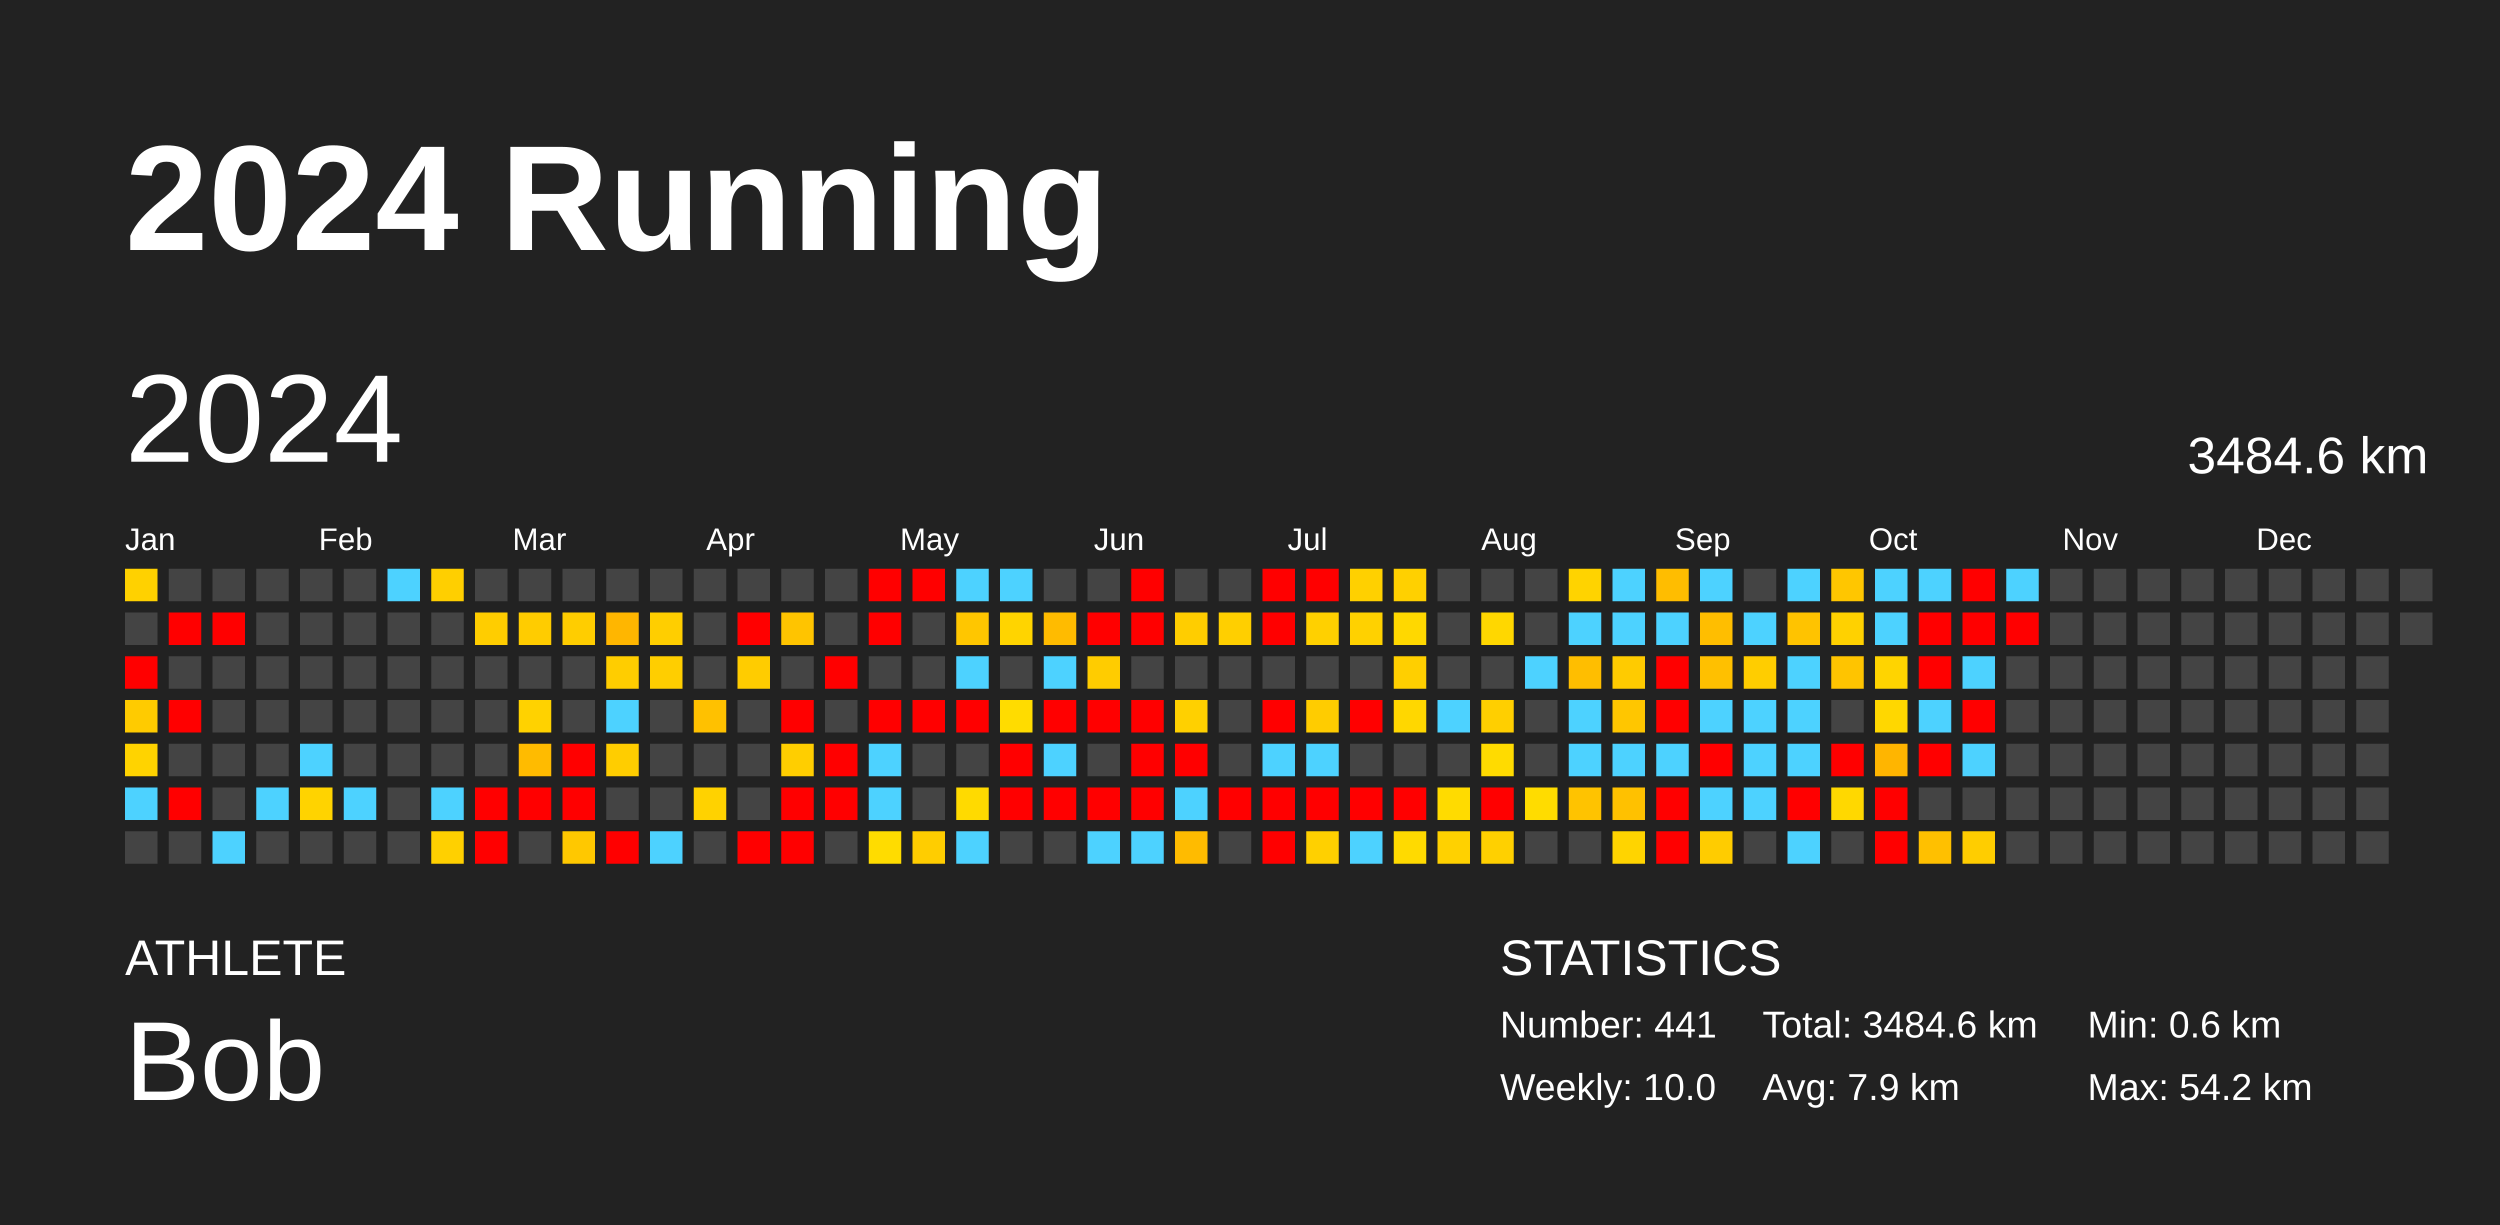
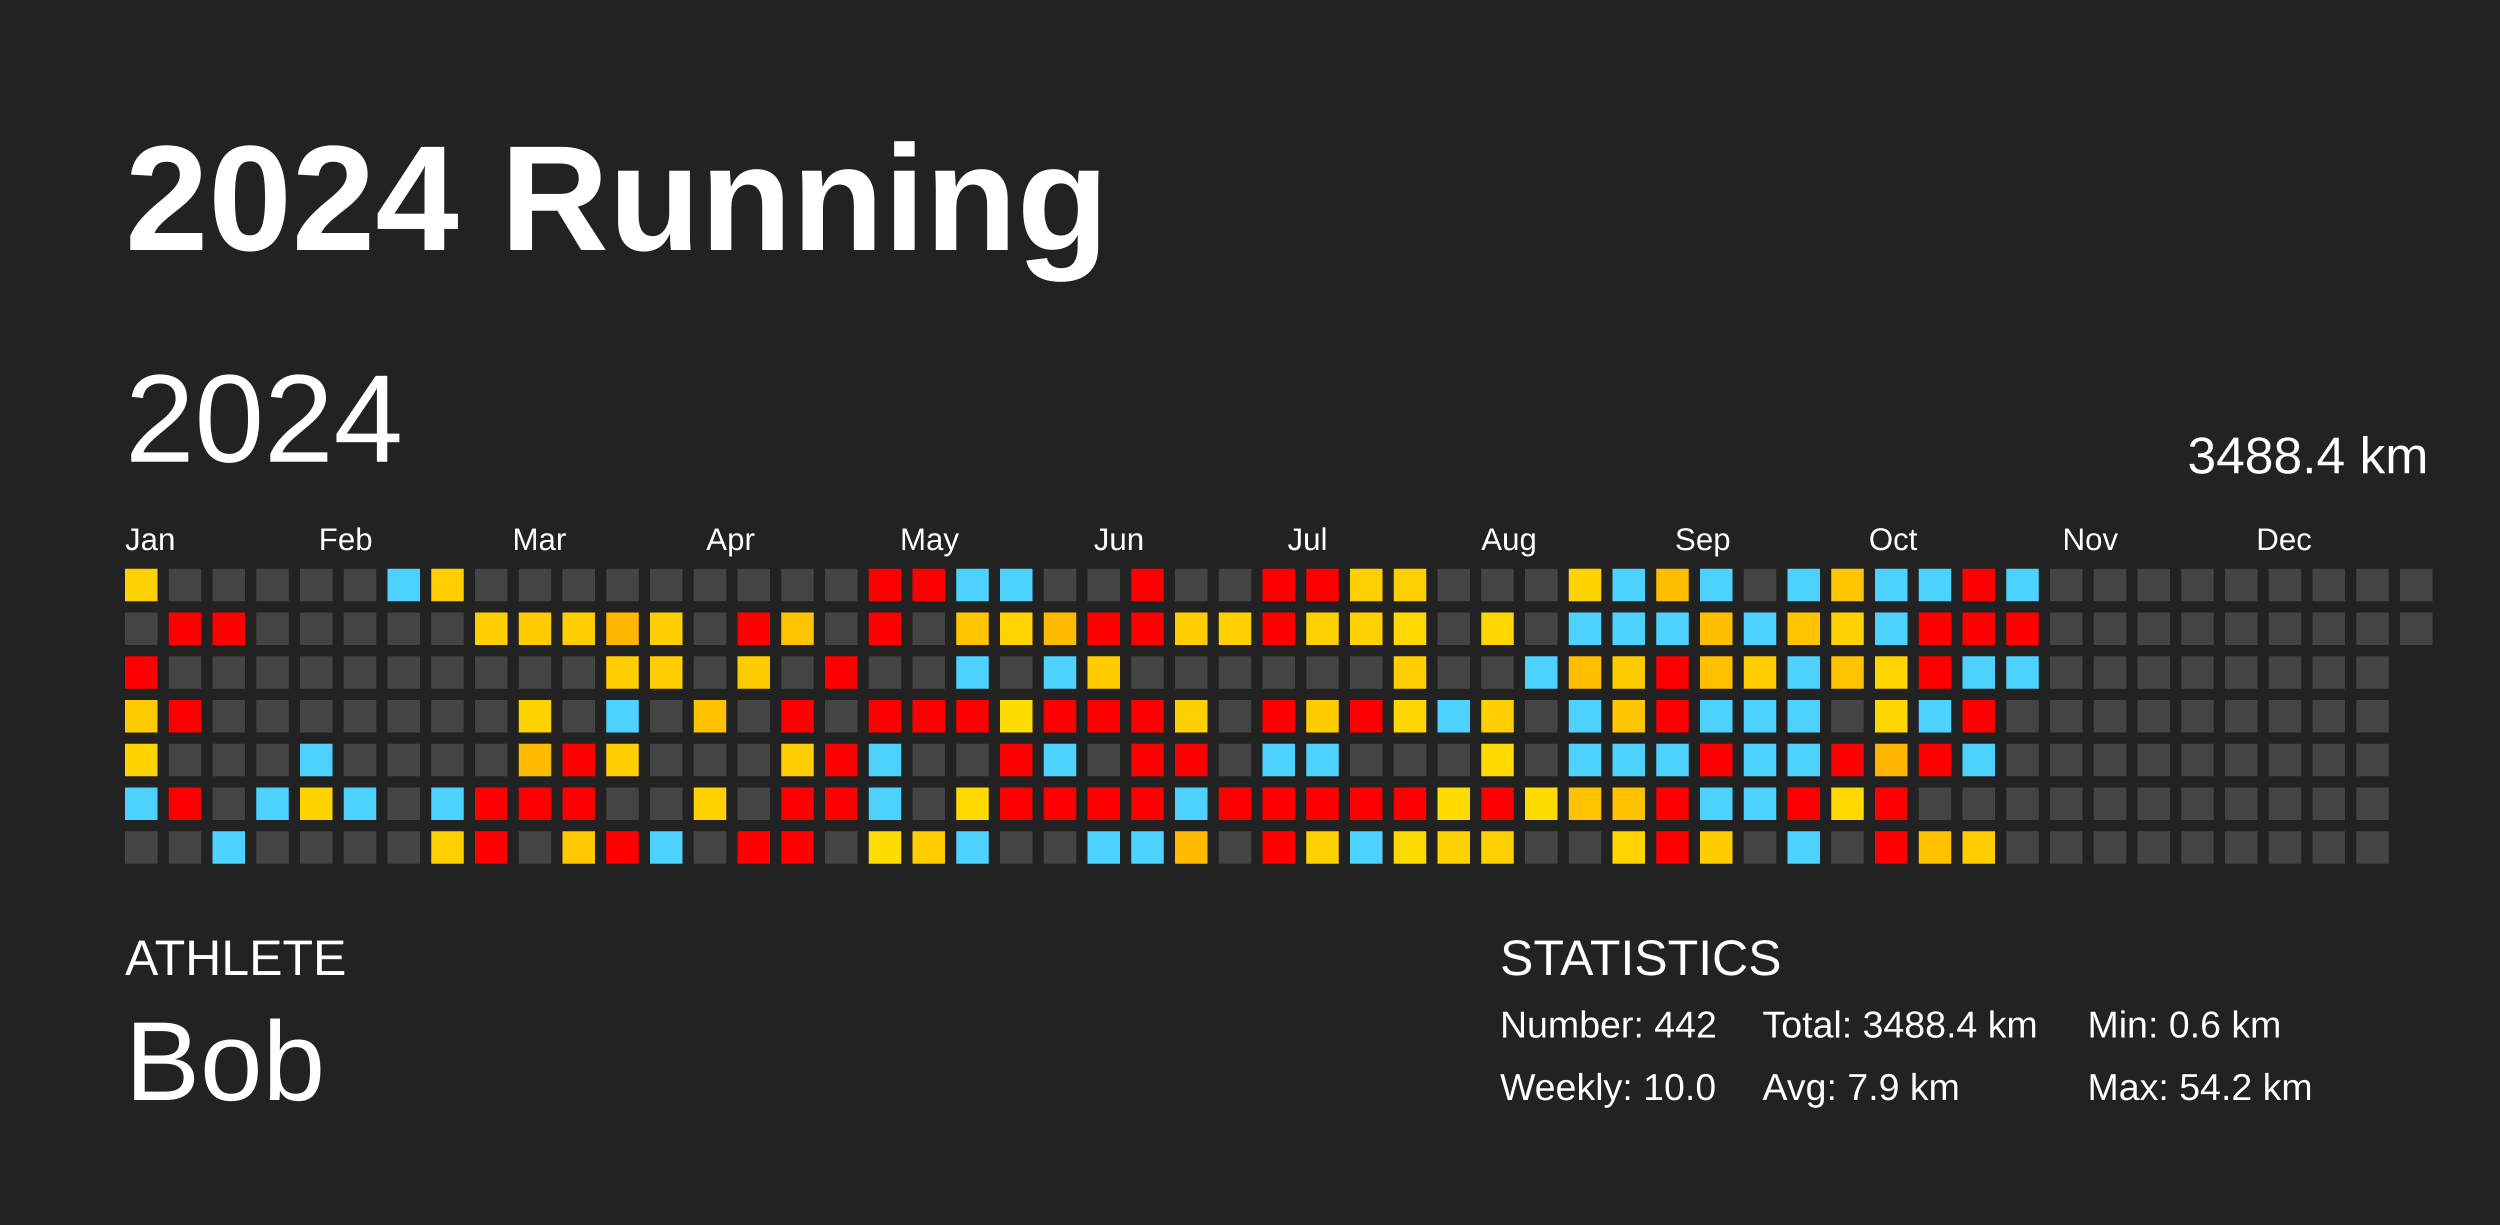
<svg xmlns="http://www.w3.org/2000/svg" baseProfile="full" height="98mm" version="1.1" viewBox="0,0,200,98" width="200mm">
  <defs />
  <rect fill="#222222" height="98" width="200" x="0" y="0" />
  <text fill="#FFFFFF" style="font-size:12px; font-family:Arial; font-weight:bold;" x="10" y="20">2024 Running</text>
  <text fill="#FFFFFF" style="font-size:4px; font-family:Arial" x="10" y="78">ATHLETE</text>
  <text fill="#FFFFFF" style="font-size:9px; font-family:Arial" x="10" y="88">Bob</text>
  <text fill="#FFFFFF" style="font-size:4px; font-family:Arial" x="120" y="78">STATISTICS</text>
-   <text fill="#FFFFFF" style="font-size:3px; font-family:Arial" x="120" y="83">Number: 441</text>
+   <text fill="#FFFFFF" style="font-size:3px; font-family:Arial" x="120" y="83">Number: 442</text>
  <text fill="#FFFFFF" style="font-size:3px; font-family:Arial" x="120" y="88">Weekly: 10.0</text>
-   <text fill="#FFFFFF" style="font-size:3px; font-family:Arial" x="141" y="83">Total: 3484.6 km</text>
+   <text fill="#FFFFFF" style="font-size:3px; font-family:Arial" x="141" y="83">Total: 3488.4 km</text>
  <text fill="#FFFFFF" style="font-size:3px; font-family:Arial" x="141" y="88">Avg: 7.9 km</text>
  <text fill="#FFFFFF" style="font-size:3px; font-family:Arial" x="167" y="83">Min: 0.6 km</text>
  <text fill="#FFFFFF" style="font-size:3px; font-family:Arial" x="167" y="88">Max: 54.2 km</text>
  <text dominant-baseline="hanging" fill="#FFFFFF" style="font-size:10.0px; font-family:Arial;" x="10" y="30">2024</text>
-   <text dominant-baseline="hanging" fill="#FFFFFF" style="font-size:4.125px; font-family:Arial;" x="175" y="35">3484.6 km</text>
+   <text dominant-baseline="hanging" fill="#FFFFFF" style="font-size:4.125px; font-family:Arial;" x="175" y="35">3488.4 km</text>
  <text fill="#FFFFFF" style="font-size:2.5px; font-family:Arial" x="10.0" y="44">Jan</text>
  <text fill="#FFFFFF" style="font-size:2.5px; font-family:Arial" x="25.5" y="44">Feb</text>
  <text fill="#FFFFFF" style="font-size:2.5px; font-family:Arial" x="41.0" y="44">Mar</text>
  <text fill="#FFFFFF" style="font-size:2.5px; font-family:Arial" x="56.5" y="44">Apr</text>
  <text fill="#FFFFFF" style="font-size:2.5px; font-family:Arial" x="72.0" y="44">May</text>
  <text fill="#FFFFFF" style="font-size:2.5px; font-family:Arial" x="87.5" y="44">Jun</text>
  <text fill="#FFFFFF" style="font-size:2.5px; font-family:Arial" x="103.0" y="44">Jul</text>
  <text fill="#FFFFFF" style="font-size:2.5px; font-family:Arial" x="118.5" y="44">Aug</text>
  <text fill="#FFFFFF" style="font-size:2.5px; font-family:Arial" x="134.0" y="44">Sep</text>
  <text fill="#FFFFFF" style="font-size:2.5px; font-family:Arial" x="149.5" y="44">Oct</text>
  <text fill="#FFFFFF" style="font-size:2.5px; font-family:Arial" x="165.0" y="44">Nov</text>
  <text fill="#FFFFFF" style="font-size:2.5px; font-family:Arial" x="180.5" y="44">Dec</text>
  <rect fill="#ffd100" height="2.6" width="2.6" x="10.0" y="45.5" />
  <rect fill="#444444" height="2.6" width="2.6" x="10.0" y="49.0" />
  <rect fill="red" height="2.6" width="2.6" x="10.0" y="52.5" />
  <rect fill="#ffcb00" height="2.6" width="2.6" x="10.0" y="56.0" />
  <rect fill="#ffd300" height="2.6" width="2.6" x="10.0" y="59.5" />
  <rect fill="#4dd2ff" height="2.6" width="2.6" x="10.0" y="63.0" />
  <rect fill="#444444" height="2.6" width="2.6" x="10.0" y="66.5" />
  <rect fill="#444444" height="2.6" width="2.6" x="13.5" y="45.5" />
  <rect fill="red" height="2.6" width="2.6" x="13.5" y="49.0" />
  <rect fill="#444444" height="2.6" width="2.6" x="13.5" y="52.5" />
  <rect fill="red" height="2.6" width="2.6" x="13.5" y="56.0" />
  <rect fill="#444444" height="2.6" width="2.6" x="13.5" y="59.5" />
  <rect fill="red" height="2.6" width="2.6" x="13.5" y="63.0" />
  <rect fill="#444444" height="2.6" width="2.6" x="13.5" y="66.5" />
  <rect fill="#444444" height="2.6" width="2.6" x="17.0" y="45.5" />
  <rect fill="red" height="2.6" width="2.6" x="17.0" y="49.0" />
  <rect fill="#444444" height="2.6" width="2.6" x="17.0" y="52.5" />
  <rect fill="#444444" height="2.6" width="2.6" x="17.0" y="56.0" />
  <rect fill="#444444" height="2.6" width="2.6" x="17.0" y="59.5" />
  <rect fill="#444444" height="2.6" width="2.6" x="17.0" y="63.0" />
  <rect fill="#4dd2ff" height="2.6" width="2.6" x="17.0" y="66.5" />
  <rect fill="#444444" height="2.6" width="2.6" x="20.5" y="45.5" />
  <rect fill="#444444" height="2.6" width="2.6" x="20.5" y="49.0" />
  <rect fill="#444444" height="2.6" width="2.6" x="20.5" y="52.5" />
  <rect fill="#444444" height="2.6" width="2.6" x="20.5" y="56.0" />
  <rect fill="#444444" height="2.6" width="2.6" x="20.5" y="59.5" />
  <rect fill="#4dd2ff" height="2.6" width="2.6" x="20.5" y="63.0" />
  <rect fill="#444444" height="2.6" width="2.6" x="20.5" y="66.5" />
  <rect fill="#444444" height="2.6" width="2.6" x="24.0" y="45.5" />
  <rect fill="#444444" height="2.6" width="2.6" x="24.0" y="49.0" />
  <rect fill="#444444" height="2.6" width="2.6" x="24.0" y="52.5" />
  <rect fill="#444444" height="2.6" width="2.6" x="24.0" y="56.0" />
  <rect fill="#4dd2ff" height="2.6" width="2.6" x="24.0" y="59.5" />
  <rect fill="#ffd300" height="2.6" width="2.6" x="24.0" y="63.0" />
  <rect fill="#444444" height="2.6" width="2.6" x="24.0" y="66.5" />
  <rect fill="#444444" height="2.6" width="2.6" x="27.5" y="45.5" />
  <rect fill="#444444" height="2.6" width="2.6" x="27.5" y="49.0" />
  <rect fill="#444444" height="2.6" width="2.6" x="27.5" y="52.5" />
  <rect fill="#444444" height="2.6" width="2.6" x="27.5" y="56.0" />
  <rect fill="#444444" height="2.6" width="2.6" x="27.5" y="59.5" />
  <rect fill="#4dd2ff" height="2.6" width="2.6" x="27.5" y="63.0" />
  <rect fill="#444444" height="2.6" width="2.6" x="27.5" y="66.5" />
  <rect fill="#4dd2ff" height="2.6" width="2.6" x="31.0" y="45.5" />
  <rect fill="#444444" height="2.6" width="2.6" x="31.0" y="49.0" />
  <rect fill="#444444" height="2.6" width="2.6" x="31.0" y="52.5" />
  <rect fill="#444444" height="2.6" width="2.6" x="31.0" y="56.0" />
  <rect fill="#444444" height="2.6" width="2.6" x="31.0" y="59.5" />
  <rect fill="#444444" height="2.6" width="2.6" x="31.0" y="63.0" />
  <rect fill="#444444" height="2.6" width="2.6" x="31.0" y="66.5" />
  <rect fill="#ffcf00" height="2.6" width="2.6" x="34.5" y="45.5" />
  <rect fill="#444444" height="2.6" width="2.6" x="34.5" y="49.0" />
  <rect fill="#444444" height="2.6" width="2.6" x="34.5" y="52.5" />
  <rect fill="#444444" height="2.6" width="2.6" x="34.5" y="56.0" />
  <rect fill="#444444" height="2.6" width="2.6" x="34.5" y="59.5" />
  <rect fill="#4dd2ff" height="2.6" width="2.6" x="34.5" y="63.0" />
  <rect fill="#ffd000" height="2.6" width="2.6" x="34.5" y="66.5" />
  <rect fill="#444444" height="2.6" width="2.6" x="38.0" y="45.5" />
  <rect fill="#ffcd00" height="2.6" width="2.6" x="38.0" y="49.0" />
  <rect fill="#444444" height="2.6" width="2.6" x="38.0" y="52.5" />
  <rect fill="#444444" height="2.6" width="2.6" x="38.0" y="56.0" />
  <rect fill="#444444" height="2.6" width="2.6" x="38.0" y="59.5" />
  <rect fill="red" height="2.6" width="2.6" x="38.0" y="63.0" />
  <rect fill="red" height="2.6" width="2.6" x="38.0" y="66.5" />
  <rect fill="#444444" height="2.6" width="2.6" x="41.5" y="45.5" />
  <rect fill="#ffcc00" height="2.6" width="2.6" x="41.5" y="49.0" />
  <rect fill="#444444" height="2.6" width="2.6" x="41.5" y="52.5" />
  <rect fill="#ffd200" height="2.6" width="2.6" x="41.5" y="56.0" />
  <rect fill="#ffbb00" height="2.6" width="2.6" x="41.5" y="59.5" />
  <rect fill="red" height="2.6" width="2.6" x="41.5" y="63.0" />
  <rect fill="#444444" height="2.6" width="2.6" x="41.5" y="66.5" />
  <rect fill="#444444" height="2.6" width="2.6" x="45.0" y="45.5" />
  <rect fill="#ffcd00" height="2.6" width="2.6" x="45.0" y="49.0" />
  <rect fill="#444444" height="2.6" width="2.6" x="45.0" y="52.5" />
  <rect fill="#444444" height="2.6" width="2.6" x="45.0" y="56.0" />
  <rect fill="red" height="2.6" width="2.6" x="45.0" y="59.5" />
  <rect fill="red" height="2.6" width="2.6" x="45.0" y="63.0" />
  <rect fill="#ffc800" height="2.6" width="2.6" x="45.0" y="66.5" />
  <rect fill="#444444" height="2.6" width="2.6" x="48.5" y="45.5" />
  <rect fill="#ffb600" height="2.6" width="2.6" x="48.5" y="49.0" />
  <rect fill="#ffcd00" height="2.6" width="2.6" x="48.5" y="52.5" />
  <rect fill="#4dd2ff" height="2.6" width="2.6" x="48.5" y="56.0" />
  <rect fill="#ffcd00" height="2.6" width="2.6" x="48.5" y="59.5" />
  <rect fill="#444444" height="2.6" width="2.6" x="48.5" y="63.0" />
  <rect fill="red" height="2.6" width="2.6" x="48.5" y="66.5" />
  <rect fill="#444444" height="2.6" width="2.6" x="52.0" y="45.5" />
  <rect fill="#ffce00" height="2.6" width="2.6" x="52.0" y="49.0" />
  <rect fill="#ffce00" height="2.6" width="2.6" x="52.0" y="52.5" />
  <rect fill="#444444" height="2.6" width="2.6" x="52.0" y="56.0" />
  <rect fill="#444444" height="2.6" width="2.6" x="52.0" y="59.5" />
  <rect fill="#444444" height="2.6" width="2.6" x="52.0" y="63.0" />
  <rect fill="#4dd2ff" height="2.6" width="2.6" x="52.0" y="66.5" />
  <rect fill="#444444" height="2.6" width="2.6" x="55.5" y="45.5" />
  <rect fill="#444444" height="2.6" width="2.6" x="55.5" y="49.0" />
  <rect fill="#444444" height="2.6" width="2.6" x="55.5" y="52.5" />
  <rect fill="#ffc100" height="2.6" width="2.6" x="55.5" y="56.0" />
  <rect fill="#444444" height="2.6" width="2.6" x="55.5" y="59.5" />
  <rect fill="#ffd200" height="2.6" width="2.6" x="55.5" y="63.0" />
  <rect fill="#444444" height="2.6" width="2.6" x="55.5" y="66.5" />
  <rect fill="#444444" height="2.6" width="2.6" x="59.0" y="45.5" />
  <rect fill="red" height="2.6" width="2.6" x="59.0" y="49.0" />
  <rect fill="#ffcc00" height="2.6" width="2.6" x="59.0" y="52.5" />
  <rect fill="#444444" height="2.6" width="2.6" x="59.0" y="56.0" />
  <rect fill="#444444" height="2.6" width="2.6" x="59.0" y="59.5" />
  <rect fill="#444444" height="2.6" width="2.6" x="59.0" y="63.0" />
  <rect fill="red" height="2.6" width="2.6" x="59.0" y="66.5" />
  <rect fill="#444444" height="2.6" width="2.6" x="62.5" y="45.5" />
  <rect fill="#ffc400" height="2.6" width="2.6" x="62.5" y="49.0" />
  <rect fill="#444444" height="2.6" width="2.6" x="62.5" y="52.5" />
  <rect fill="red" height="2.6" width="2.6" x="62.5" y="56.0" />
  <rect fill="#ffce00" height="2.6" width="2.6" x="62.5" y="59.5" />
  <rect fill="red" height="2.6" width="2.6" x="62.5" y="63.0" />
  <rect fill="red" height="2.6" width="2.6" x="62.5" y="66.5" />
  <rect fill="#444444" height="2.6" width="2.6" x="66.0" y="45.5" />
  <rect fill="#444444" height="2.6" width="2.6" x="66.0" y="49.0" />
  <rect fill="red" height="2.6" width="2.6" x="66.0" y="52.5" />
  <rect fill="#444444" height="2.6" width="2.6" x="66.0" y="56.0" />
  <rect fill="red" height="2.6" width="2.6" x="66.0" y="59.5" />
  <rect fill="red" height="2.6" width="2.6" x="66.0" y="63.0" />
  <rect fill="#444444" height="2.6" width="2.6" x="66.0" y="66.5" />
  <rect fill="red" height="2.6" width="2.6" x="69.5" y="45.5" />
  <rect fill="red" height="2.6" width="2.6" x="69.5" y="49.0" />
  <rect fill="#444444" height="2.6" width="2.6" x="69.5" y="52.5" />
  <rect fill="red" height="2.6" width="2.6" x="69.5" y="56.0" />
  <rect fill="#4dd2ff" height="2.6" width="2.6" x="69.5" y="59.5" />
  <rect fill="#4dd2ff" height="2.6" width="2.6" x="69.5" y="63.0" />
  <rect fill="#ffdc00" height="2.6" width="2.6" x="69.5" y="66.5" />
  <rect fill="red" height="2.6" width="2.6" x="73.0" y="45.5" />
  <rect fill="#444444" height="2.6" width="2.6" x="73.0" y="49.0" />
  <rect fill="#444444" height="2.6" width="2.6" x="73.0" y="52.5" />
  <rect fill="red" height="2.6" width="2.6" x="73.0" y="56.0" />
  <rect fill="#444444" height="2.6" width="2.6" x="73.0" y="59.5" />
  <rect fill="#444444" height="2.6" width="2.6" x="73.0" y="63.0" />
  <rect fill="#ffcd00" height="2.6" width="2.6" x="73.0" y="66.5" />
  <rect fill="#4dd2ff" height="2.6" width="2.6" x="76.5" y="45.5" />
  <rect fill="#ffc600" height="2.6" width="2.6" x="76.5" y="49.0" />
  <rect fill="#4dd2ff" height="2.6" width="2.6" x="76.5" y="52.5" />
  <rect fill="red" height="2.6" width="2.6" x="76.5" y="56.0" />
  <rect fill="#444444" height="2.6" width="2.6" x="76.5" y="59.5" />
  <rect fill="#ffda00" height="2.6" width="2.6" x="76.5" y="63.0" />
  <rect fill="#4dd2ff" height="2.6" width="2.6" x="76.5" y="66.5" />
  <rect fill="#4dd2ff" height="2.6" width="2.6" x="80.0" y="45.5" />
  <rect fill="#ffd400" height="2.6" width="2.6" x="80.0" y="49.0" />
  <rect fill="#444444" height="2.6" width="2.6" x="80.0" y="52.5" />
  <rect fill="#ffdc00" height="2.6" width="2.6" x="80.0" y="56.0" />
  <rect fill="red" height="2.6" width="2.6" x="80.0" y="59.5" />
  <rect fill="red" height="2.6" width="2.6" x="80.0" y="63.0" />
  <rect fill="#444444" height="2.6" width="2.6" x="80.0" y="66.5" />
  <rect fill="#444444" height="2.6" width="2.6" x="83.5" y="45.5" />
  <rect fill="#ffbb00" height="2.6" width="2.6" x="83.5" y="49.0" />
  <rect fill="#4dd2ff" height="2.6" width="2.6" x="83.5" y="52.5" />
  <rect fill="red" height="2.6" width="2.6" x="83.5" y="56.0" />
  <rect fill="#4dd2ff" height="2.6" width="2.6" x="83.5" y="59.5" />
  <rect fill="red" height="2.6" width="2.6" x="83.5" y="63.0" />
  <rect fill="#444444" height="2.6" width="2.6" x="83.5" y="66.5" />
  <rect fill="#444444" height="2.6" width="2.6" x="87.0" y="45.5" />
  <rect fill="red" height="2.6" width="2.6" x="87.0" y="49.0" />
  <rect fill="#ffcc00" height="2.6" width="2.6" x="87.0" y="52.5" />
  <rect fill="red" height="2.6" width="2.6" x="87.0" y="56.0" />
  <rect fill="#444444" height="2.6" width="2.6" x="87.0" y="59.5" />
  <rect fill="red" height="2.6" width="2.6" x="87.0" y="63.0" />
  <rect fill="#4dd2ff" height="2.6" width="2.6" x="87.0" y="66.5" />
  <rect fill="red" height="2.6" width="2.6" x="90.5" y="45.5" />
  <rect fill="red" height="2.6" width="2.6" x="90.5" y="49.0" />
  <rect fill="#444444" height="2.6" width="2.6" x="90.5" y="52.5" />
  <rect fill="red" height="2.6" width="2.6" x="90.5" y="56.0" />
  <rect fill="red" height="2.6" width="2.6" x="90.5" y="59.5" />
  <rect fill="red" height="2.6" width="2.6" x="90.5" y="63.0" />
  <rect fill="#4dd2ff" height="2.6" width="2.6" x="90.5" y="66.5" />
  <rect fill="#444444" height="2.6" width="2.6" x="94.0" y="45.5" />
  <rect fill="#ffcd00" height="2.6" width="2.6" x="94.0" y="49.0" />
  <rect fill="#444444" height="2.6" width="2.6" x="94.0" y="52.5" />
  <rect fill="#ffd000" height="2.6" width="2.6" x="94.0" y="56.0" />
  <rect fill="red" height="2.6" width="2.6" x="94.0" y="59.5" />
  <rect fill="#4dd2ff" height="2.6" width="2.6" x="94.0" y="63.0" />
  <rect fill="#ffbb00" height="2.6" width="2.6" x="94.0" y="66.5" />
  <rect fill="#444444" height="2.6" width="2.6" x="97.5" y="45.5" />
  <rect fill="#ffcf00" height="2.6" width="2.6" x="97.5" y="49.0" />
  <rect fill="#444444" height="2.6" width="2.6" x="97.5" y="52.5" />
  <rect fill="#444444" height="2.6" width="2.6" x="97.5" y="56.0" />
  <rect fill="#444444" height="2.6" width="2.6" x="97.5" y="59.5" />
  <rect fill="red" height="2.6" width="2.6" x="97.5" y="63.0" />
  <rect fill="#444444" height="2.6" width="2.6" x="97.5" y="66.5" />
  <rect fill="red" height="2.6" width="2.6" x="101.0" y="45.5" />
  <rect fill="red" height="2.6" width="2.6" x="101.0" y="49.0" />
  <rect fill="#444444" height="2.6" width="2.6" x="101.0" y="52.5" />
  <rect fill="red" height="2.6" width="2.6" x="101.0" y="56.0" />
  <rect fill="#4dd2ff" height="2.6" width="2.6" x="101.0" y="59.5" />
  <rect fill="red" height="2.6" width="2.6" x="101.0" y="63.0" />
  <rect fill="red" height="2.6" width="2.6" x="101.0" y="66.5" />
  <rect fill="red" height="2.6" width="2.6" x="104.5" y="45.5" />
  <rect fill="#ffd000" height="2.6" width="2.6" x="104.5" y="49.0" />
  <rect fill="#444444" height="2.6" width="2.6" x="104.5" y="52.5" />
  <rect fill="#ffcc00" height="2.6" width="2.6" x="104.5" y="56.0" />
  <rect fill="#4dd2ff" height="2.6" width="2.6" x="104.5" y="59.5" />
  <rect fill="red" height="2.6" width="2.6" x="104.5" y="63.0" />
  <rect fill="#ffd000" height="2.6" width="2.6" x="104.5" y="66.5" />
  <rect fill="#ffd000" height="2.6" width="2.6" x="108.0" y="45.5" />
  <rect fill="#ffd100" height="2.6" width="2.6" x="108.0" y="49.0" />
  <rect fill="#444444" height="2.6" width="2.6" x="108.0" y="52.5" />
  <rect fill="red" height="2.6" width="2.6" x="108.0" y="56.0" />
  <rect fill="#444444" height="2.6" width="2.6" x="108.0" y="59.5" />
  <rect fill="red" height="2.6" width="2.6" x="108.0" y="63.0" />
  <rect fill="#4dd2ff" height="2.6" width="2.6" x="108.0" y="66.5" />
  <rect fill="#ffd000" height="2.6" width="2.6" x="111.5" y="45.5" />
  <rect fill="#ffd800" height="2.6" width="2.6" x="111.5" y="49.0" />
  <rect fill="#ffcf00" height="2.6" width="2.6" x="111.5" y="52.5" />
  <rect fill="#ffd700" height="2.6" width="2.6" x="111.5" y="56.0" />
  <rect fill="#444444" height="2.6" width="2.6" x="111.5" y="59.5" />
  <rect fill="red" height="2.6" width="2.6" x="111.5" y="63.0" />
  <rect fill="#ffda00" height="2.6" width="2.6" x="111.5" y="66.5" />
  <rect fill="#444444" height="2.6" width="2.6" x="115.0" y="45.5" />
  <rect fill="#444444" height="2.6" width="2.6" x="115.0" y="49.0" />
  <rect fill="#444444" height="2.6" width="2.6" x="115.0" y="52.5" />
  <rect fill="#4dd2ff" height="2.6" width="2.6" x="115.0" y="56.0" />
  <rect fill="#444444" height="2.6" width="2.6" x="115.0" y="59.5" />
  <rect fill="#ffdb00" height="2.6" width="2.6" x="115.0" y="63.0" />
  <rect fill="#ffd100" height="2.6" width="2.6" x="115.0" y="66.5" />
  <rect fill="#444444" height="2.6" width="2.6" x="118.5" y="45.5" />
  <rect fill="#ffd700" height="2.6" width="2.6" x="118.5" y="49.0" />
  <rect fill="#444444" height="2.6" width="2.6" x="118.5" y="52.5" />
  <rect fill="#ffcf00" height="2.6" width="2.6" x="118.5" y="56.0" />
  <rect fill="#ffdb00" height="2.6" width="2.6" x="118.5" y="59.5" />
  <rect fill="red" height="2.6" width="2.6" x="118.5" y="63.0" />
  <rect fill="#ffd000" height="2.6" width="2.6" x="118.5" y="66.5" />
  <rect fill="#444444" height="2.6" width="2.6" x="122.0" y="45.5" />
  <rect fill="#444444" height="2.6" width="2.6" x="122.0" y="49.0" />
  <rect fill="#4dd2ff" height="2.6" width="2.6" x="122.0" y="52.5" />
  <rect fill="#444444" height="2.6" width="2.6" x="122.0" y="56.0" />
  <rect fill="#444444" height="2.6" width="2.6" x="122.0" y="59.5" />
  <rect fill="#ffdc00" height="2.6" width="2.6" x="122.0" y="63.0" />
  <rect fill="#444444" height="2.6" width="2.6" x="122.0" y="66.5" />
  <rect fill="#ffd300" height="2.6" width="2.6" x="125.5" y="45.5" />
  <rect fill="#4dd2ff" height="2.6" width="2.6" x="125.5" y="49.0" />
  <rect fill="#ffbe00" height="2.6" width="2.6" x="125.5" y="52.5" />
  <rect fill="#4dd2ff" height="2.6" width="2.6" x="125.5" y="56.0" />
  <rect fill="#4dd2ff" height="2.6" width="2.6" x="125.5" y="59.5" />
  <rect fill="#ffc300" height="2.6" width="2.6" x="125.5" y="63.0" />
  <rect fill="#444444" height="2.6" width="2.6" x="125.5" y="66.5" />
  <rect fill="#4dd2ff" height="2.6" width="2.6" x="129.0" y="45.5" />
  <rect fill="#4dd2ff" height="2.6" width="2.6" x="129.0" y="49.0" />
  <rect fill="#ffcb00" height="2.6" width="2.6" x="129.0" y="52.5" />
  <rect fill="#ffc600" height="2.6" width="2.6" x="129.0" y="56.0" />
  <rect fill="#4dd2ff" height="2.6" width="2.6" x="129.0" y="59.5" />
  <rect fill="#ffc100" height="2.6" width="2.6" x="129.0" y="63.0" />
  <rect fill="#ffd400" height="2.6" width="2.6" x="129.0" y="66.5" />
  <rect fill="#ffbd00" height="2.6" width="2.6" x="132.5" y="45.5" />
  <rect fill="#4dd2ff" height="2.6" width="2.6" x="132.5" y="49.0" />
  <rect fill="red" height="2.6" width="2.6" x="132.5" y="52.5" />
  <rect fill="red" height="2.6" width="2.6" x="132.5" y="56.0" />
  <rect fill="#4dd2ff" height="2.6" width="2.6" x="132.5" y="59.5" />
  <rect fill="red" height="2.6" width="2.6" x="132.5" y="63.0" />
  <rect fill="red" height="2.6" width="2.6" x="132.5" y="66.5" />
  <rect fill="#4dd2ff" height="2.6" width="2.6" x="136.0" y="45.5" />
  <rect fill="#ffbe00" height="2.6" width="2.6" x="136.0" y="49.0" />
  <rect fill="#ffc000" height="2.6" width="2.6" x="136.0" y="52.5" />
  <rect fill="#4dd2ff" height="2.6" width="2.6" x="136.0" y="56.0" />
  <rect fill="red" height="2.6" width="2.6" x="136.0" y="59.5" />
  <rect fill="#4dd2ff" height="2.6" width="2.6" x="136.0" y="63.0" />
  <rect fill="#ffcc00" height="2.6" width="2.6" x="136.0" y="66.5" />
  <rect fill="#444444" height="2.6" width="2.6" x="139.5" y="45.5" />
  <rect fill="#4dd2ff" height="2.6" width="2.6" x="139.5" y="49.0" />
  <rect fill="#ffcd00" height="2.6" width="2.6" x="139.5" y="52.5" />
  <rect fill="#4dd2ff" height="2.6" width="2.6" x="139.5" y="56.0" />
  <rect fill="#4dd2ff" height="2.6" width="2.6" x="139.5" y="59.5" />
  <rect fill="#4dd2ff" height="2.6" width="2.6" x="139.5" y="63.0" />
  <rect fill="#444444" height="2.6" width="2.6" x="139.5" y="66.5" />
  <rect fill="#4dd2ff" height="2.6" width="2.6" x="143.0" y="45.5" />
  <rect fill="#ffc300" height="2.6" width="2.6" x="143.0" y="49.0" />
  <rect fill="#4dd2ff" height="2.6" width="2.6" x="143.0" y="52.5" />
  <rect fill="#4dd2ff" height="2.6" width="2.6" x="143.0" y="56.0" />
  <rect fill="#4dd2ff" height="2.6" width="2.6" x="143.0" y="59.5" />
  <rect fill="red" height="2.6" width="2.6" x="143.0" y="63.0" />
  <rect fill="#4dd2ff" height="2.6" width="2.6" x="143.0" y="66.5" />
  <rect fill="#ffc600" height="2.6" width="2.6" x="146.5" y="45.5" />
  <rect fill="#ffd100" height="2.6" width="2.6" x="146.5" y="49.0" />
  <rect fill="#ffc400" height="2.6" width="2.6" x="146.5" y="52.5" />
  <rect fill="#444444" height="2.6" width="2.6" x="146.5" y="56.0" />
  <rect fill="red" height="2.6" width="2.6" x="146.5" y="59.5" />
  <rect fill="#ffd800" height="2.6" width="2.6" x="146.5" y="63.0" />
  <rect fill="#444444" height="2.6" width="2.6" x="146.5" y="66.5" />
  <rect fill="#4dd2ff" height="2.6" width="2.6" x="150.0" y="45.5" />
  <rect fill="#4dd2ff" height="2.6" width="2.6" x="150.0" y="49.0" />
  <rect fill="#ffd400" height="2.6" width="2.6" x="150.0" y="52.5" />
  <rect fill="#ffd700" height="2.6" width="2.6" x="150.0" y="56.0" />
  <rect fill="#ffb500" height="2.6" width="2.6" x="150.0" y="59.5" />
  <rect fill="red" height="2.6" width="2.6" x="150.0" y="63.0" />
  <rect fill="red" height="2.6" width="2.6" x="150.0" y="66.5" />
  <rect fill="#4dd2ff" height="2.6" width="2.6" x="153.5" y="45.5" />
  <rect fill="red" height="2.6" width="2.6" x="153.5" y="49.0" />
  <rect fill="red" height="2.6" width="2.6" x="153.5" y="52.5" />
  <rect fill="#4dd2ff" height="2.6" width="2.6" x="153.5" y="56.0" />
  <rect fill="red" height="2.6" width="2.6" x="153.5" y="59.5" />
  <rect fill="#444444" height="2.6" width="2.6" x="153.5" y="63.0" />
  <rect fill="#ffc000" height="2.6" width="2.6" x="153.5" y="66.5" />
  <rect fill="red" height="2.6" width="2.6" x="157.0" y="45.5" />
  <rect fill="red" height="2.6" width="2.6" x="157.0" y="49.0" />
  <rect fill="#4dd2ff" height="2.6" width="2.6" x="157.0" y="52.5" />
  <rect fill="red" height="2.6" width="2.6" x="157.0" y="56.0" />
  <rect fill="#4dd2ff" height="2.6" width="2.6" x="157.0" y="59.5" />
  <rect fill="#444444" height="2.6" width="2.6" x="157.0" y="63.0" />
  <rect fill="#ffcd00" height="2.6" width="2.6" x="157.0" y="66.5" />
  <rect fill="#4dd2ff" height="2.6" width="2.6" x="160.5" y="45.5" />
  <rect fill="red" height="2.6" width="2.6" x="160.5" y="49.0" />
-   <rect fill="#444444" height="2.6" width="2.6" x="160.5" y="52.5" />
+   <rect fill="#4dd2ff" height="2.6" width="2.6" x="160.5" y="52.5" />
  <rect fill="#444444" height="2.6" width="2.6" x="160.5" y="56.0" />
  <rect fill="#444444" height="2.6" width="2.6" x="160.5" y="59.5" />
  <rect fill="#444444" height="2.6" width="2.6" x="160.5" y="63.0" />
  <rect fill="#444444" height="2.6" width="2.6" x="160.5" y="66.5" />
  <rect fill="#444444" height="2.6" width="2.6" x="164.0" y="45.5" />
  <rect fill="#444444" height="2.6" width="2.6" x="164.0" y="49.0" />
  <rect fill="#444444" height="2.6" width="2.6" x="164.0" y="52.5" />
  <rect fill="#444444" height="2.6" width="2.6" x="164.0" y="56.0" />
  <rect fill="#444444" height="2.6" width="2.6" x="164.0" y="59.5" />
  <rect fill="#444444" height="2.6" width="2.6" x="164.0" y="63.0" />
  <rect fill="#444444" height="2.6" width="2.6" x="164.0" y="66.5" />
  <rect fill="#444444" height="2.6" width="2.6" x="167.5" y="45.5" />
  <rect fill="#444444" height="2.6" width="2.6" x="167.5" y="49.0" />
  <rect fill="#444444" height="2.6" width="2.6" x="167.5" y="52.5" />
  <rect fill="#444444" height="2.6" width="2.6" x="167.5" y="56.0" />
  <rect fill="#444444" height="2.6" width="2.6" x="167.5" y="59.5" />
  <rect fill="#444444" height="2.6" width="2.6" x="167.5" y="63.0" />
  <rect fill="#444444" height="2.6" width="2.6" x="167.5" y="66.5" />
  <rect fill="#444444" height="2.6" width="2.6" x="171.0" y="45.5" />
  <rect fill="#444444" height="2.6" width="2.6" x="171.0" y="49.0" />
  <rect fill="#444444" height="2.6" width="2.6" x="171.0" y="52.5" />
  <rect fill="#444444" height="2.6" width="2.6" x="171.0" y="56.0" />
  <rect fill="#444444" height="2.6" width="2.6" x="171.0" y="59.5" />
  <rect fill="#444444" height="2.6" width="2.6" x="171.0" y="63.0" />
  <rect fill="#444444" height="2.6" width="2.6" x="171.0" y="66.5" />
  <rect fill="#444444" height="2.6" width="2.6" x="174.5" y="45.5" />
  <rect fill="#444444" height="2.6" width="2.6" x="174.5" y="49.0" />
  <rect fill="#444444" height="2.6" width="2.6" x="174.5" y="52.5" />
  <rect fill="#444444" height="2.6" width="2.6" x="174.5" y="56.0" />
  <rect fill="#444444" height="2.6" width="2.6" x="174.5" y="59.5" />
  <rect fill="#444444" height="2.6" width="2.6" x="174.5" y="63.0" />
  <rect fill="#444444" height="2.6" width="2.6" x="174.5" y="66.5" />
  <rect fill="#444444" height="2.6" width="2.6" x="178.0" y="45.5" />
  <rect fill="#444444" height="2.6" width="2.6" x="178.0" y="49.0" />
  <rect fill="#444444" height="2.6" width="2.6" x="178.0" y="52.5" />
  <rect fill="#444444" height="2.6" width="2.6" x="178.0" y="56.0" />
  <rect fill="#444444" height="2.6" width="2.6" x="178.0" y="59.5" />
  <rect fill="#444444" height="2.6" width="2.6" x="178.0" y="63.0" />
  <rect fill="#444444" height="2.6" width="2.6" x="178.0" y="66.5" />
  <rect fill="#444444" height="2.6" width="2.6" x="181.5" y="45.5" />
  <rect fill="#444444" height="2.6" width="2.6" x="181.5" y="49.0" />
  <rect fill="#444444" height="2.6" width="2.6" x="181.5" y="52.5" />
  <rect fill="#444444" height="2.6" width="2.6" x="181.5" y="56.0" />
  <rect fill="#444444" height="2.6" width="2.6" x="181.5" y="59.5" />
  <rect fill="#444444" height="2.6" width="2.6" x="181.5" y="63.0" />
  <rect fill="#444444" height="2.6" width="2.6" x="181.5" y="66.5" />
  <rect fill="#444444" height="2.6" width="2.6" x="185.0" y="45.5" />
  <rect fill="#444444" height="2.6" width="2.6" x="185.0" y="49.0" />
  <rect fill="#444444" height="2.6" width="2.6" x="185.0" y="52.5" />
  <rect fill="#444444" height="2.6" width="2.6" x="185.0" y="56.0" />
  <rect fill="#444444" height="2.6" width="2.6" x="185.0" y="59.5" />
  <rect fill="#444444" height="2.6" width="2.6" x="185.0" y="63.0" />
  <rect fill="#444444" height="2.6" width="2.6" x="185.0" y="66.5" />
  <rect fill="#444444" height="2.6" width="2.6" x="188.5" y="45.5" />
  <rect fill="#444444" height="2.6" width="2.6" x="188.5" y="49.0" />
  <rect fill="#444444" height="2.6" width="2.6" x="188.5" y="52.5" />
  <rect fill="#444444" height="2.6" width="2.6" x="188.5" y="56.0" />
  <rect fill="#444444" height="2.6" width="2.6" x="188.5" y="59.5" />
  <rect fill="#444444" height="2.6" width="2.6" x="188.5" y="63.0" />
  <rect fill="#444444" height="2.6" width="2.6" x="188.5" y="66.5" />
  <rect fill="#444444" height="2.6" width="2.6" x="192.0" y="45.5" />
  <rect fill="#444444" height="2.6" width="2.6" x="192.0" y="49.0" />
</svg>
